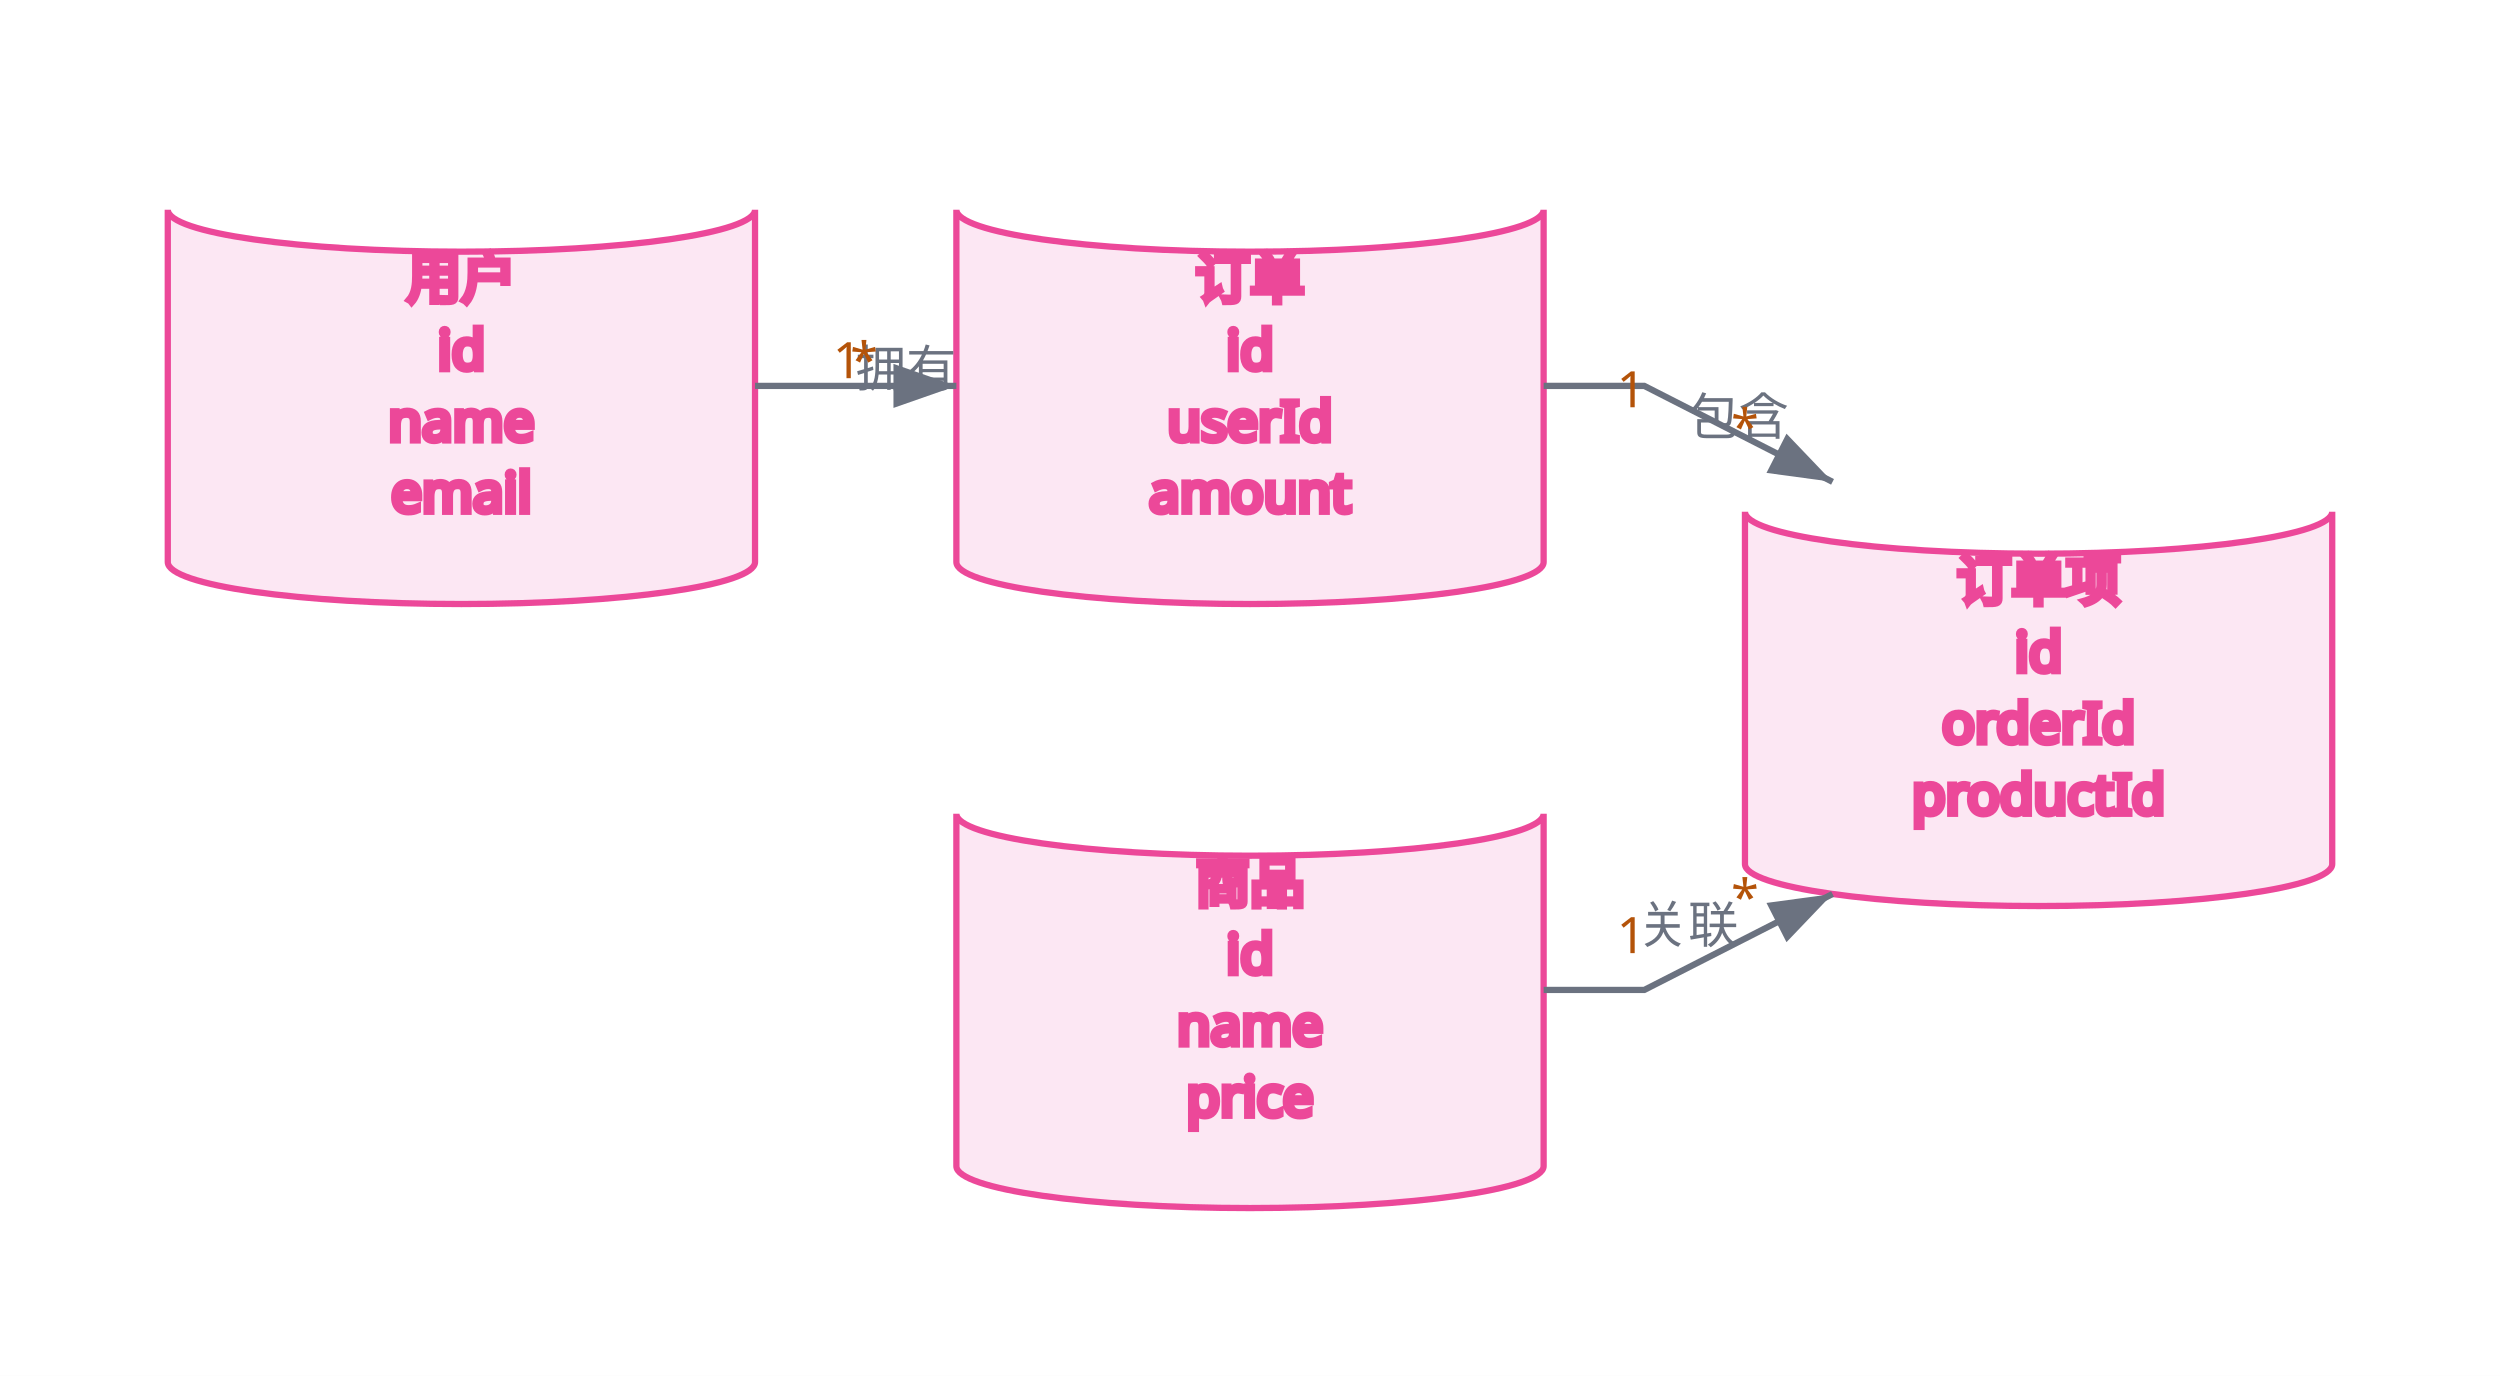
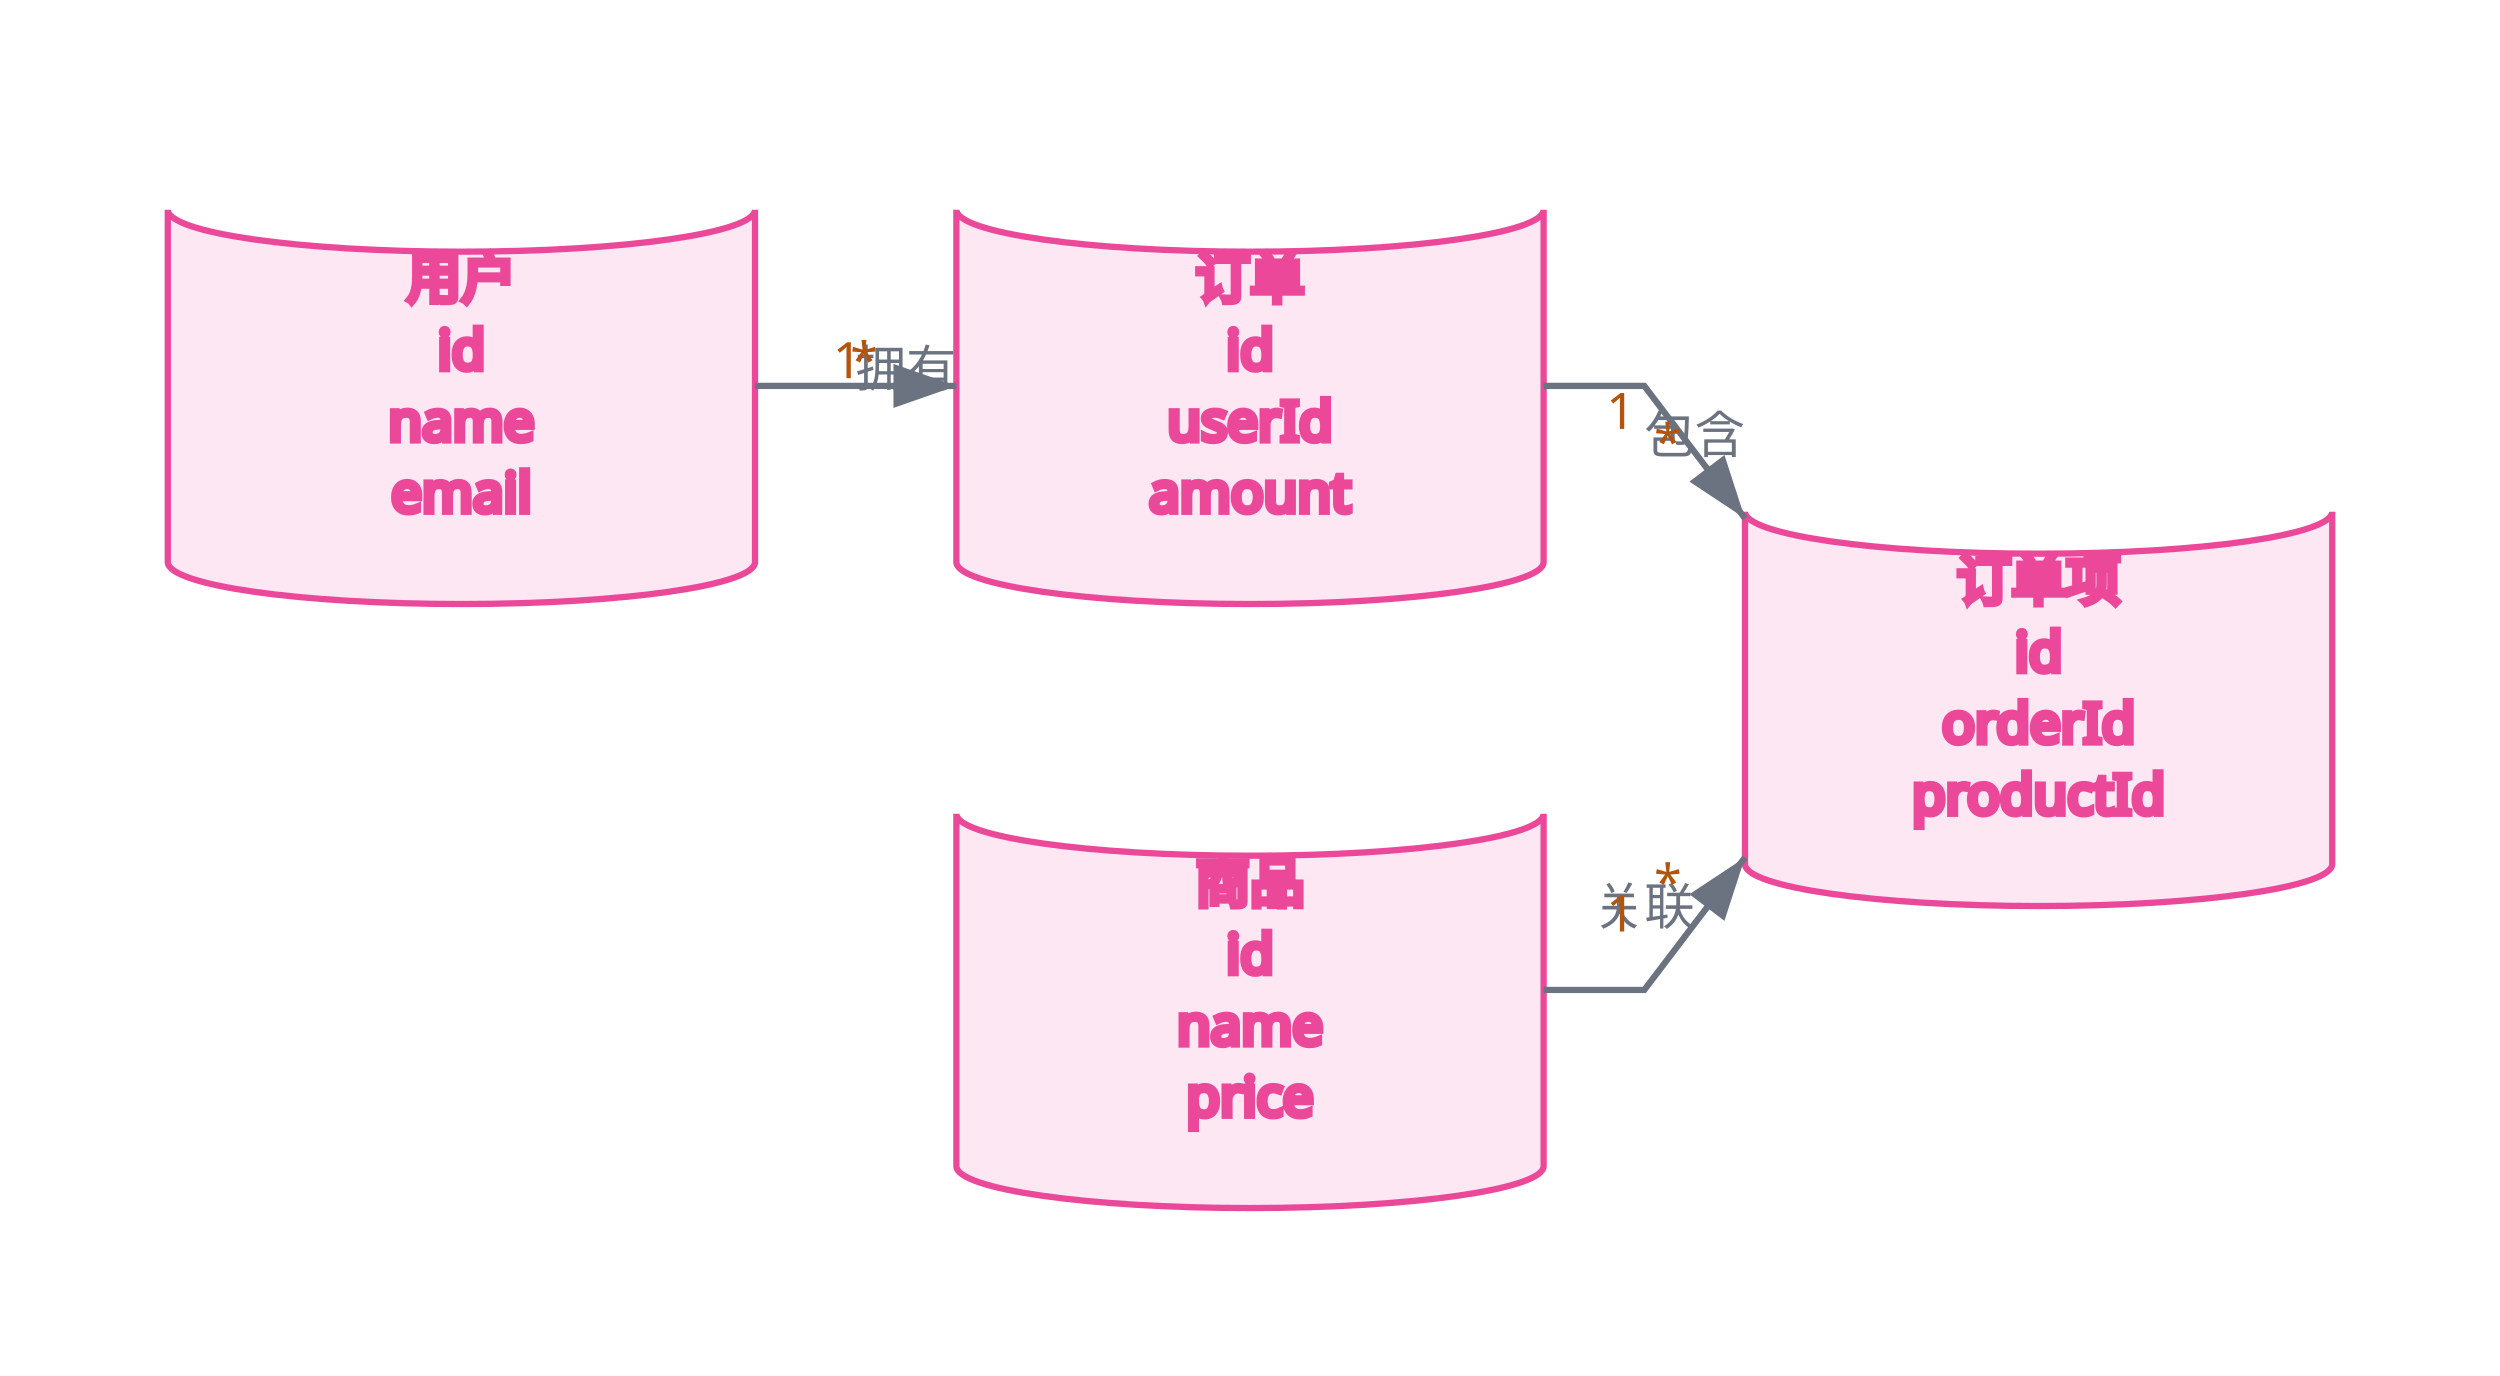
<svg xmlns="http://www.w3.org/2000/svg" width="596" height="328" viewBox="0 0 596 328">
  <defs>
    <marker id="arrowhead" markerWidth="10" markerHeight="7" refX="10" refY="3.5" orient="auto">
      <polygon points="0 0, 10 3.5, 0 7" fill="#6b7280" />
    </marker>
    <marker id="arrowhead-purple" markerWidth="10" markerHeight="7" refX="10" refY="3.5" orient="auto">
      <polygon points="0 0, 10 3.5, 0 7" fill="#7c3aed" />
    </marker>
  </defs>
  <style>.lgdl-anchors,.lgdl-edge-anchors{opacity:0;pointer-events:none;transition:opacity .12s ease}.lgdl-node:hover + .lgdl-anchors,.lgdl-class:hover + .lgdl-anchors,.lgdl-group:hover + .lgdl-anchors,.lgdl-lane:hover + .lgdl-anchors{opacity:1}.lgdl-edge:hover + .lgdl-edge-anchors,.lgdl-aggregate-edge:hover + .lgdl-edge-anchors{opacity:1}</style>
  <rect x="0" y="0" width="596" height="328" fill="#ffffff" />
  <g class="lgdl-node" fill="#fce7f3" stroke="#ec4899" stroke-width="1.5">
    <path d="M 40,50 L 40,134 A 70,10 0 0 0 180,134 L 180,50 A 70,10 0 0 1 40,50 Z" />
    <text x="110" y="66.5" font-family="'Segoe UI', 'PingFang SC', 'Microsoft YaHei', sans-serif" font-size="13" fill="#1f2937" text-anchor="middle" dominant-baseline="middle">用户</text>
    <text x="110" y="83.5" font-family="'Segoe UI', 'PingFang SC', 'Microsoft YaHei', sans-serif" font-size="13" fill="#1f2937" text-anchor="middle" dominant-baseline="middle">id</text>
    <text x="110" y="100.5" font-family="'Segoe UI', 'PingFang SC', 'Microsoft YaHei', sans-serif" font-size="13" fill="#1f2937" text-anchor="middle" dominant-baseline="middle">name</text>
    <text x="110" y="117.5" font-family="'Segoe UI', 'PingFang SC', 'Microsoft YaHei', sans-serif" font-size="13" fill="#1f2937" text-anchor="middle" dominant-baseline="middle">email</text>
  </g>
  <g class="lgdl-anchors">
    <circle cx="180.0" cy="92.0" r="3" fill="#ec4899" />
+     <circle cx="180.0" cy="110.8" r="3" fill="#ec4899" />
+     <circle cx="180.0" cy="132.4" r="3" fill="#ec4899" />
    <circle cx="159.1" cy="141.1" r="3" fill="#ec4899" />
+     <circle cx="139.5" cy="143.1" r="3" fill="#ec4899" />
+     <circle cx="123.9" cy="143.8" r="3" fill="#ec4899" />
    <circle cx="110.0" cy="144.0" r="3" fill="#ec4899" />
+     <circle cx="96.1" cy="143.8" r="3" fill="#ec4899" />
+     <circle cx="80.5" cy="143.1" r="3" fill="#ec4899" />
    <circle cx="60.9" cy="141.1" r="3" fill="#ec4899" />
+     <circle cx="40.0" cy="132.4" r="3" fill="#ec4899" />
+     <circle cx="40.0" cy="110.8" r="3" fill="#ec4899" />
    <circle cx="40.0" cy="92.0" r="3" fill="#ec4899" />
+     <circle cx="40.0" cy="73.2" r="3" fill="#ec4899" />
+     <circle cx="40.0" cy="51.6" r="3" fill="#ec4899" />
    <circle cx="60.9" cy="42.9" r="3" fill="#ec4899" />
+     <circle cx="80.5" cy="40.9" r="3" fill="#ec4899" />
+     <circle cx="96.1" cy="40.2" r="3" fill="#ec4899" />
    <circle cx="110.0" cy="40.0" r="3" fill="#ec4899" />
+     <circle cx="123.9" cy="40.2" r="3" fill="#ec4899" />
+     <circle cx="139.5" cy="40.9" r="3" fill="#ec4899" />
    <circle cx="159.1" cy="42.9" r="3" fill="#ec4899" />
+     <circle cx="180.0" cy="51.6" r="3" fill="#ec4899" />
+     <circle cx="180.0" cy="73.2" r="3" fill="#ec4899" />
  </g>
  <g class="lgdl-node" fill="#fce7f3" stroke="#ec4899" stroke-width="1.5">
    <path d="M 228,50 L 228,134 A 70,10 0 0 0 368,134 L 368,50 A 70,10 0 0 1 228,50 Z" />
    <text x="298" y="66.5" font-family="'Segoe UI', 'PingFang SC', 'Microsoft YaHei', sans-serif" font-size="13" fill="#1f2937" text-anchor="middle" dominant-baseline="middle">订单</text>
    <text x="298" y="83.5" font-family="'Segoe UI', 'PingFang SC', 'Microsoft YaHei', sans-serif" font-size="13" fill="#1f2937" text-anchor="middle" dominant-baseline="middle">id</text>
    <text x="298" y="100.5" font-family="'Segoe UI', 'PingFang SC', 'Microsoft YaHei', sans-serif" font-size="13" fill="#1f2937" text-anchor="middle" dominant-baseline="middle">userId</text>
    <text x="298" y="117.5" font-family="'Segoe UI', 'PingFang SC', 'Microsoft YaHei', sans-serif" font-size="13" fill="#1f2937" text-anchor="middle" dominant-baseline="middle">amount</text>
  </g>
  <g class="lgdl-anchors">
    <circle cx="368.0" cy="92.0" r="3" fill="#ec4899" />
+     <circle cx="368.0" cy="110.8" r="3" fill="#ec4899" />
+     <circle cx="368.0" cy="132.4" r="3" fill="#ec4899" />
    <circle cx="347.1" cy="141.1" r="3" fill="#ec4899" />
+     <circle cx="327.5" cy="143.1" r="3" fill="#ec4899" />
+     <circle cx="311.9" cy="143.8" r="3" fill="#ec4899" />
    <circle cx="298.0" cy="144.0" r="3" fill="#ec4899" />
+     <circle cx="284.1" cy="143.8" r="3" fill="#ec4899" />
+     <circle cx="268.5" cy="143.1" r="3" fill="#ec4899" />
    <circle cx="248.9" cy="141.1" r="3" fill="#ec4899" />
+     <circle cx="228.0" cy="132.4" r="3" fill="#ec4899" />
+     <circle cx="228.0" cy="110.8" r="3" fill="#ec4899" />
    <circle cx="228.0" cy="92.0" r="3" fill="#ec4899" />
+     <circle cx="228.0" cy="73.2" r="3" fill="#ec4899" />
+     <circle cx="228.0" cy="51.6" r="3" fill="#ec4899" />
    <circle cx="248.9" cy="42.9" r="3" fill="#ec4899" />
+     <circle cx="268.5" cy="40.9" r="3" fill="#ec4899" />
+     <circle cx="284.1" cy="40.2" r="3" fill="#ec4899" />
    <circle cx="298.0" cy="40.0" r="3" fill="#ec4899" />
+     <circle cx="311.9" cy="40.2" r="3" fill="#ec4899" />
+     <circle cx="327.5" cy="40.9" r="3" fill="#ec4899" />
    <circle cx="347.1" cy="42.9" r="3" fill="#ec4899" />
+     <circle cx="368.0" cy="51.6" r="3" fill="#ec4899" />
+     <circle cx="368.0" cy="73.2" r="3" fill="#ec4899" />
  </g>
  <g class="lgdl-node" fill="#fce7f3" stroke="#ec4899" stroke-width="1.5">
    <path d="M 228,194 L 228,278 A 70,10 0 0 0 368,278 L 368,194 A 70,10 0 0 1 228,194 Z" />
    <text x="298" y="210.5" font-family="'Segoe UI', 'PingFang SC', 'Microsoft YaHei', sans-serif" font-size="13" fill="#1f2937" text-anchor="middle" dominant-baseline="middle">商品</text>
    <text x="298" y="227.5" font-family="'Segoe UI', 'PingFang SC', 'Microsoft YaHei', sans-serif" font-size="13" fill="#1f2937" text-anchor="middle" dominant-baseline="middle">id</text>
    <text x="298" y="244.5" font-family="'Segoe UI', 'PingFang SC', 'Microsoft YaHei', sans-serif" font-size="13" fill="#1f2937" text-anchor="middle" dominant-baseline="middle">name</text>
    <text x="298" y="261.5" font-family="'Segoe UI', 'PingFang SC', 'Microsoft YaHei', sans-serif" font-size="13" fill="#1f2937" text-anchor="middle" dominant-baseline="middle">price</text>
  </g>
  <g class="lgdl-anchors">
    <circle cx="368.0" cy="236.0" r="3" fill="#ec4899" />
+     <circle cx="368.0" cy="254.8" r="3" fill="#ec4899" />
+     <circle cx="368.0" cy="276.4" r="3" fill="#ec4899" />
    <circle cx="347.1" cy="285.1" r="3" fill="#ec4899" />
+     <circle cx="327.5" cy="287.1" r="3" fill="#ec4899" />
+     <circle cx="311.9" cy="287.8" r="3" fill="#ec4899" />
    <circle cx="298.0" cy="288.0" r="3" fill="#ec4899" />
+     <circle cx="284.1" cy="287.8" r="3" fill="#ec4899" />
+     <circle cx="268.5" cy="287.1" r="3" fill="#ec4899" />
    <circle cx="248.9" cy="285.1" r="3" fill="#ec4899" />
+     <circle cx="228.0" cy="276.4" r="3" fill="#ec4899" />
+     <circle cx="228.0" cy="254.8" r="3" fill="#ec4899" />
    <circle cx="228.0" cy="236.0" r="3" fill="#ec4899" />
+     <circle cx="228.0" cy="217.2" r="3" fill="#ec4899" />
+     <circle cx="228.0" cy="195.6" r="3" fill="#ec4899" />
    <circle cx="248.9" cy="186.9" r="3" fill="#ec4899" />
+     <circle cx="268.5" cy="184.9" r="3" fill="#ec4899" />
+     <circle cx="284.1" cy="184.2" r="3" fill="#ec4899" />
    <circle cx="298.0" cy="184.0" r="3" fill="#ec4899" />
+     <circle cx="311.9" cy="184.2" r="3" fill="#ec4899" />
+     <circle cx="327.5" cy="184.9" r="3" fill="#ec4899" />
    <circle cx="347.1" cy="186.9" r="3" fill="#ec4899" />
+     <circle cx="368.0" cy="195.6" r="3" fill="#ec4899" />
+     <circle cx="368.0" cy="217.2" r="3" fill="#ec4899" />
  </g>
  <g class="lgdl-node" fill="#fce7f3" stroke="#ec4899" stroke-width="1.5">
    <path d="M 416,122 L 416,206 A 70,10 0 0 0 556,206 L 556,122 A 70,10 0 0 1 416,122 Z" />
    <text x="486" y="138.5" font-family="'Segoe UI', 'PingFang SC', 'Microsoft YaHei', sans-serif" font-size="13" fill="#1f2937" text-anchor="middle" dominant-baseline="middle">订单项</text>
    <text x="486" y="155.5" font-family="'Segoe UI', 'PingFang SC', 'Microsoft YaHei', sans-serif" font-size="13" fill="#1f2937" text-anchor="middle" dominant-baseline="middle">id</text>
    <text x="486" y="172.5" font-family="'Segoe UI', 'PingFang SC', 'Microsoft YaHei', sans-serif" font-size="13" fill="#1f2937" text-anchor="middle" dominant-baseline="middle">orderId</text>
    <text x="486" y="189.5" font-family="'Segoe UI', 'PingFang SC', 'Microsoft YaHei', sans-serif" font-size="13" fill="#1f2937" text-anchor="middle" dominant-baseline="middle">productId</text>
  </g>
  <g class="lgdl-anchors">
    <circle cx="556.0" cy="164.0" r="3" fill="#ec4899" />
+     <circle cx="556.0" cy="182.8" r="3" fill="#ec4899" />
+     <circle cx="556.0" cy="204.4" r="3" fill="#ec4899" />
    <circle cx="535.1" cy="213.1" r="3" fill="#ec4899" />
+     <circle cx="515.5" cy="215.1" r="3" fill="#ec4899" />
+     <circle cx="499.9" cy="215.8" r="3" fill="#ec4899" />
    <circle cx="486.0" cy="216.0" r="3" fill="#ec4899" />
+     <circle cx="472.1" cy="215.8" r="3" fill="#ec4899" />
+     <circle cx="456.5" cy="215.1" r="3" fill="#ec4899" />
    <circle cx="436.9" cy="213.1" r="3" fill="#ec4899" />
+     <circle cx="416.0" cy="204.4" r="3" fill="#ec4899" />
+     <circle cx="416.0" cy="182.8" r="3" fill="#ec4899" />
    <circle cx="416.0" cy="164.0" r="3" fill="#ec4899" />
+     <circle cx="416.0" cy="145.2" r="3" fill="#ec4899" />
+     <circle cx="416.0" cy="123.6" r="3" fill="#ec4899" />
    <circle cx="436.9" cy="114.9" r="3" fill="#ec4899" />
+     <circle cx="456.5" cy="112.9" r="3" fill="#ec4899" />
+     <circle cx="472.1" cy="112.2" r="3" fill="#ec4899" />
    <circle cx="486.0" cy="112.0" r="3" fill="#ec4899" />
+     <circle cx="499.9" cy="112.2" r="3" fill="#ec4899" />
+     <circle cx="515.5" cy="112.9" r="3" fill="#ec4899" />
    <circle cx="535.1" cy="114.9" r="3" fill="#ec4899" />
+     <circle cx="556.0" cy="123.6" r="3" fill="#ec4899" />
+     <circle cx="556.0" cy="145.2" r="3" fill="#ec4899" />
  </g>
  <g class="lgdl-edge">
    <path d="M 180,92 L 204,92 L 228,92" fill="none" stroke="#6b7280" stroke-width="1.5" marker-end="url(#arrowhead)" />
    <text x="216" y="88" font-family="'Segoe UI', 'PingFang SC', 'Microsoft YaHei', sans-serif" font-size="12" fill="#6b7280" text-anchor="middle" dominant-baseline="middle">拥有</text>
    <text x="202" y="86" font-family="'Segoe UI', 'PingFang SC', 'Microsoft YaHei', sans-serif" font-size="12" fill="#b45309" text-anchor="middle" dominant-baseline="middle">1</text>
    <text x="206" y="86" font-family="'Segoe UI', 'PingFang SC', 'Microsoft YaHei', sans-serif" font-size="12" fill="#b45309" text-anchor="middle" dominant-baseline="middle">*</text>
  </g>
  <g class="lgdl-edge-anchors">
    <circle cx="180.0" cy="92.0" r="3.5" fill="#6b7280" />
    <circle cx="228.0" cy="92.0" r="3.5" fill="#6b7280" />
  </g>
  <g class="lgdl-edge">
-     <path d="M 368,92 L 392,92 L 436.876,114.876" fill="none" stroke="#6b7280" stroke-width="1.5" marker-end="url(#arrowhead)" />
-     <text x="414.438" y="99.438" font-family="'Segoe UI', 'PingFang SC', 'Microsoft YaHei', sans-serif" font-size="12" fill="#6b7280" text-anchor="middle" dominant-baseline="middle">包含</text>
-     <text x="388.879" y="92.934" font-family="'Segoe UI', 'PingFang SC', 'Microsoft YaHei', sans-serif" font-size="12" fill="#b45309" text-anchor="middle" dominant-baseline="middle">1</text>
-     <text x="415.997" y="101.942" font-family="'Segoe UI', 'PingFang SC', 'Microsoft YaHei', sans-serif" font-size="12" fill="#b45309" text-anchor="middle" dominant-baseline="middle">*</text>
+     <path d="M 368,92 L 392,92 L 416,123.585" fill="none" stroke="#6b7280" stroke-width="1.5" marker-end="url(#arrowhead)" />
+     <text x="404" y="103.793" font-family="'Segoe UI', 'PingFang SC', 'Microsoft YaHei', sans-serif" font-size="12" fill="#6b7280" text-anchor="middle" dominant-baseline="middle">包含</text>
+     <text x="386.378" y="98.093" font-family="'Segoe UI', 'PingFang SC', 'Microsoft YaHei', sans-serif" font-size="12" fill="#b45309" text-anchor="middle" dominant-baseline="middle">1</text>
+     <text x="397.622" y="105.492" font-family="'Segoe UI', 'PingFang SC', 'Microsoft YaHei', sans-serif" font-size="12" fill="#b45309" text-anchor="middle" dominant-baseline="middle">*</text>
  </g>
  <g class="lgdl-edge-anchors">
    <circle cx="368.0" cy="92.0" r="3.5" fill="#6b7280" />
-     <circle cx="436.9" cy="114.9" r="3.5" fill="#6b7280" />
+     <circle cx="416.0" cy="123.6" r="3.5" fill="#6b7280" />
  </g>
  <g class="lgdl-edge">
-     <path d="M 368,236 L 392,236 L 436.876,213.124" fill="none" stroke="#6b7280" stroke-width="1.5" marker-end="url(#arrowhead)" />
-     <text x="402.438" y="220.562" font-family="'Segoe UI', 'PingFang SC', 'Microsoft YaHei', sans-serif" font-size="12" fill="#6b7280" text-anchor="middle" dominant-baseline="middle">关联</text>
-     <text x="388.879" y="223.066" font-family="'Segoe UI', 'PingFang SC', 'Microsoft YaHei', sans-serif" font-size="12" fill="#b45309" text-anchor="middle" dominant-baseline="middle">1</text>
-     <text x="415.997" y="214.058" font-family="'Segoe UI', 'PingFang SC', 'Microsoft YaHei', sans-serif" font-size="12" fill="#b45309" text-anchor="middle" dominant-baseline="middle">*</text>
+     <path d="M 368,236 L 392,236 L 416,204.415" fill="none" stroke="#6b7280" stroke-width="1.5" marker-end="url(#arrowhead)" />
+     <text x="392" y="216.207" font-family="'Segoe UI', 'PingFang SC', 'Microsoft YaHei', sans-serif" font-size="12" fill="#6b7280" text-anchor="middle" dominant-baseline="middle">关联</text>
+     <text x="386.378" y="217.907" font-family="'Segoe UI', 'PingFang SC', 'Microsoft YaHei', sans-serif" font-size="12" fill="#b45309" text-anchor="middle" dominant-baseline="middle">1</text>
+     <text x="397.622" y="210.508" font-family="'Segoe UI', 'PingFang SC', 'Microsoft YaHei', sans-serif" font-size="12" fill="#b45309" text-anchor="middle" dominant-baseline="middle">*</text>
  </g>
  <g class="lgdl-edge-anchors">
    <circle cx="368.0" cy="236.0" r="3.5" fill="#6b7280" />
-     <circle cx="436.9" cy="213.1" r="3.5" fill="#6b7280" />
+     <circle cx="416.0" cy="204.4" r="3.5" fill="#6b7280" />
  </g>
</svg>
